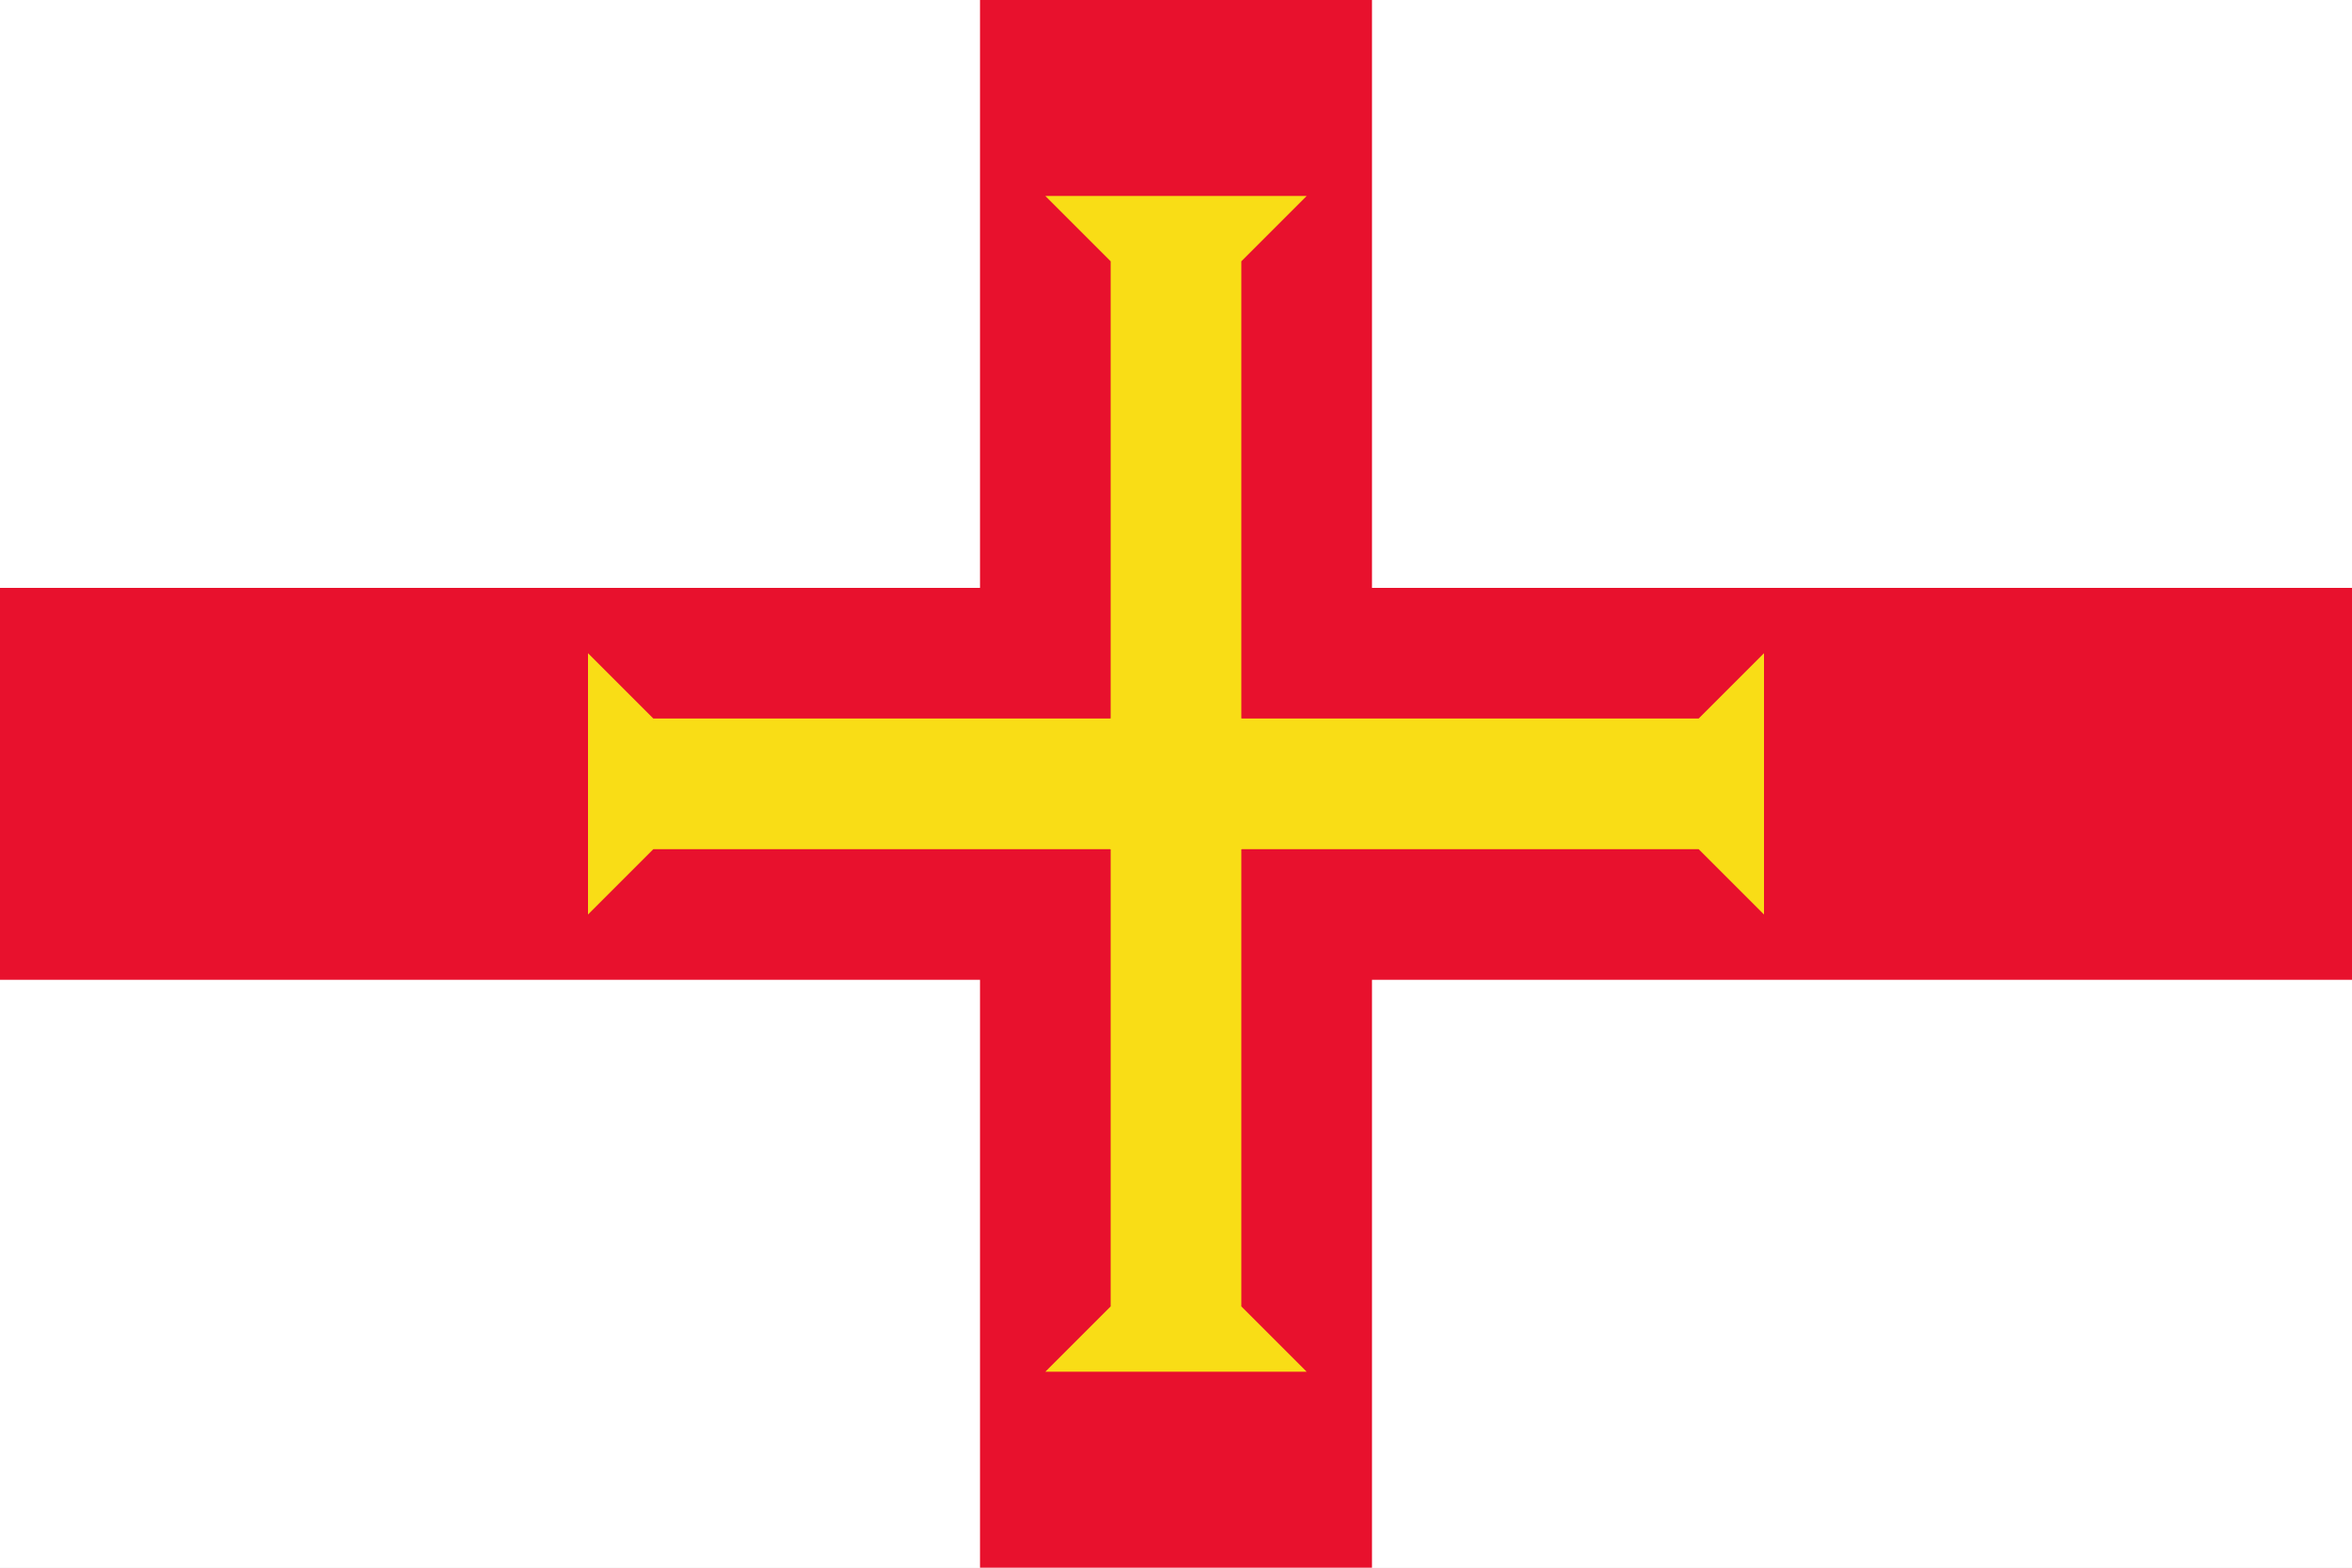
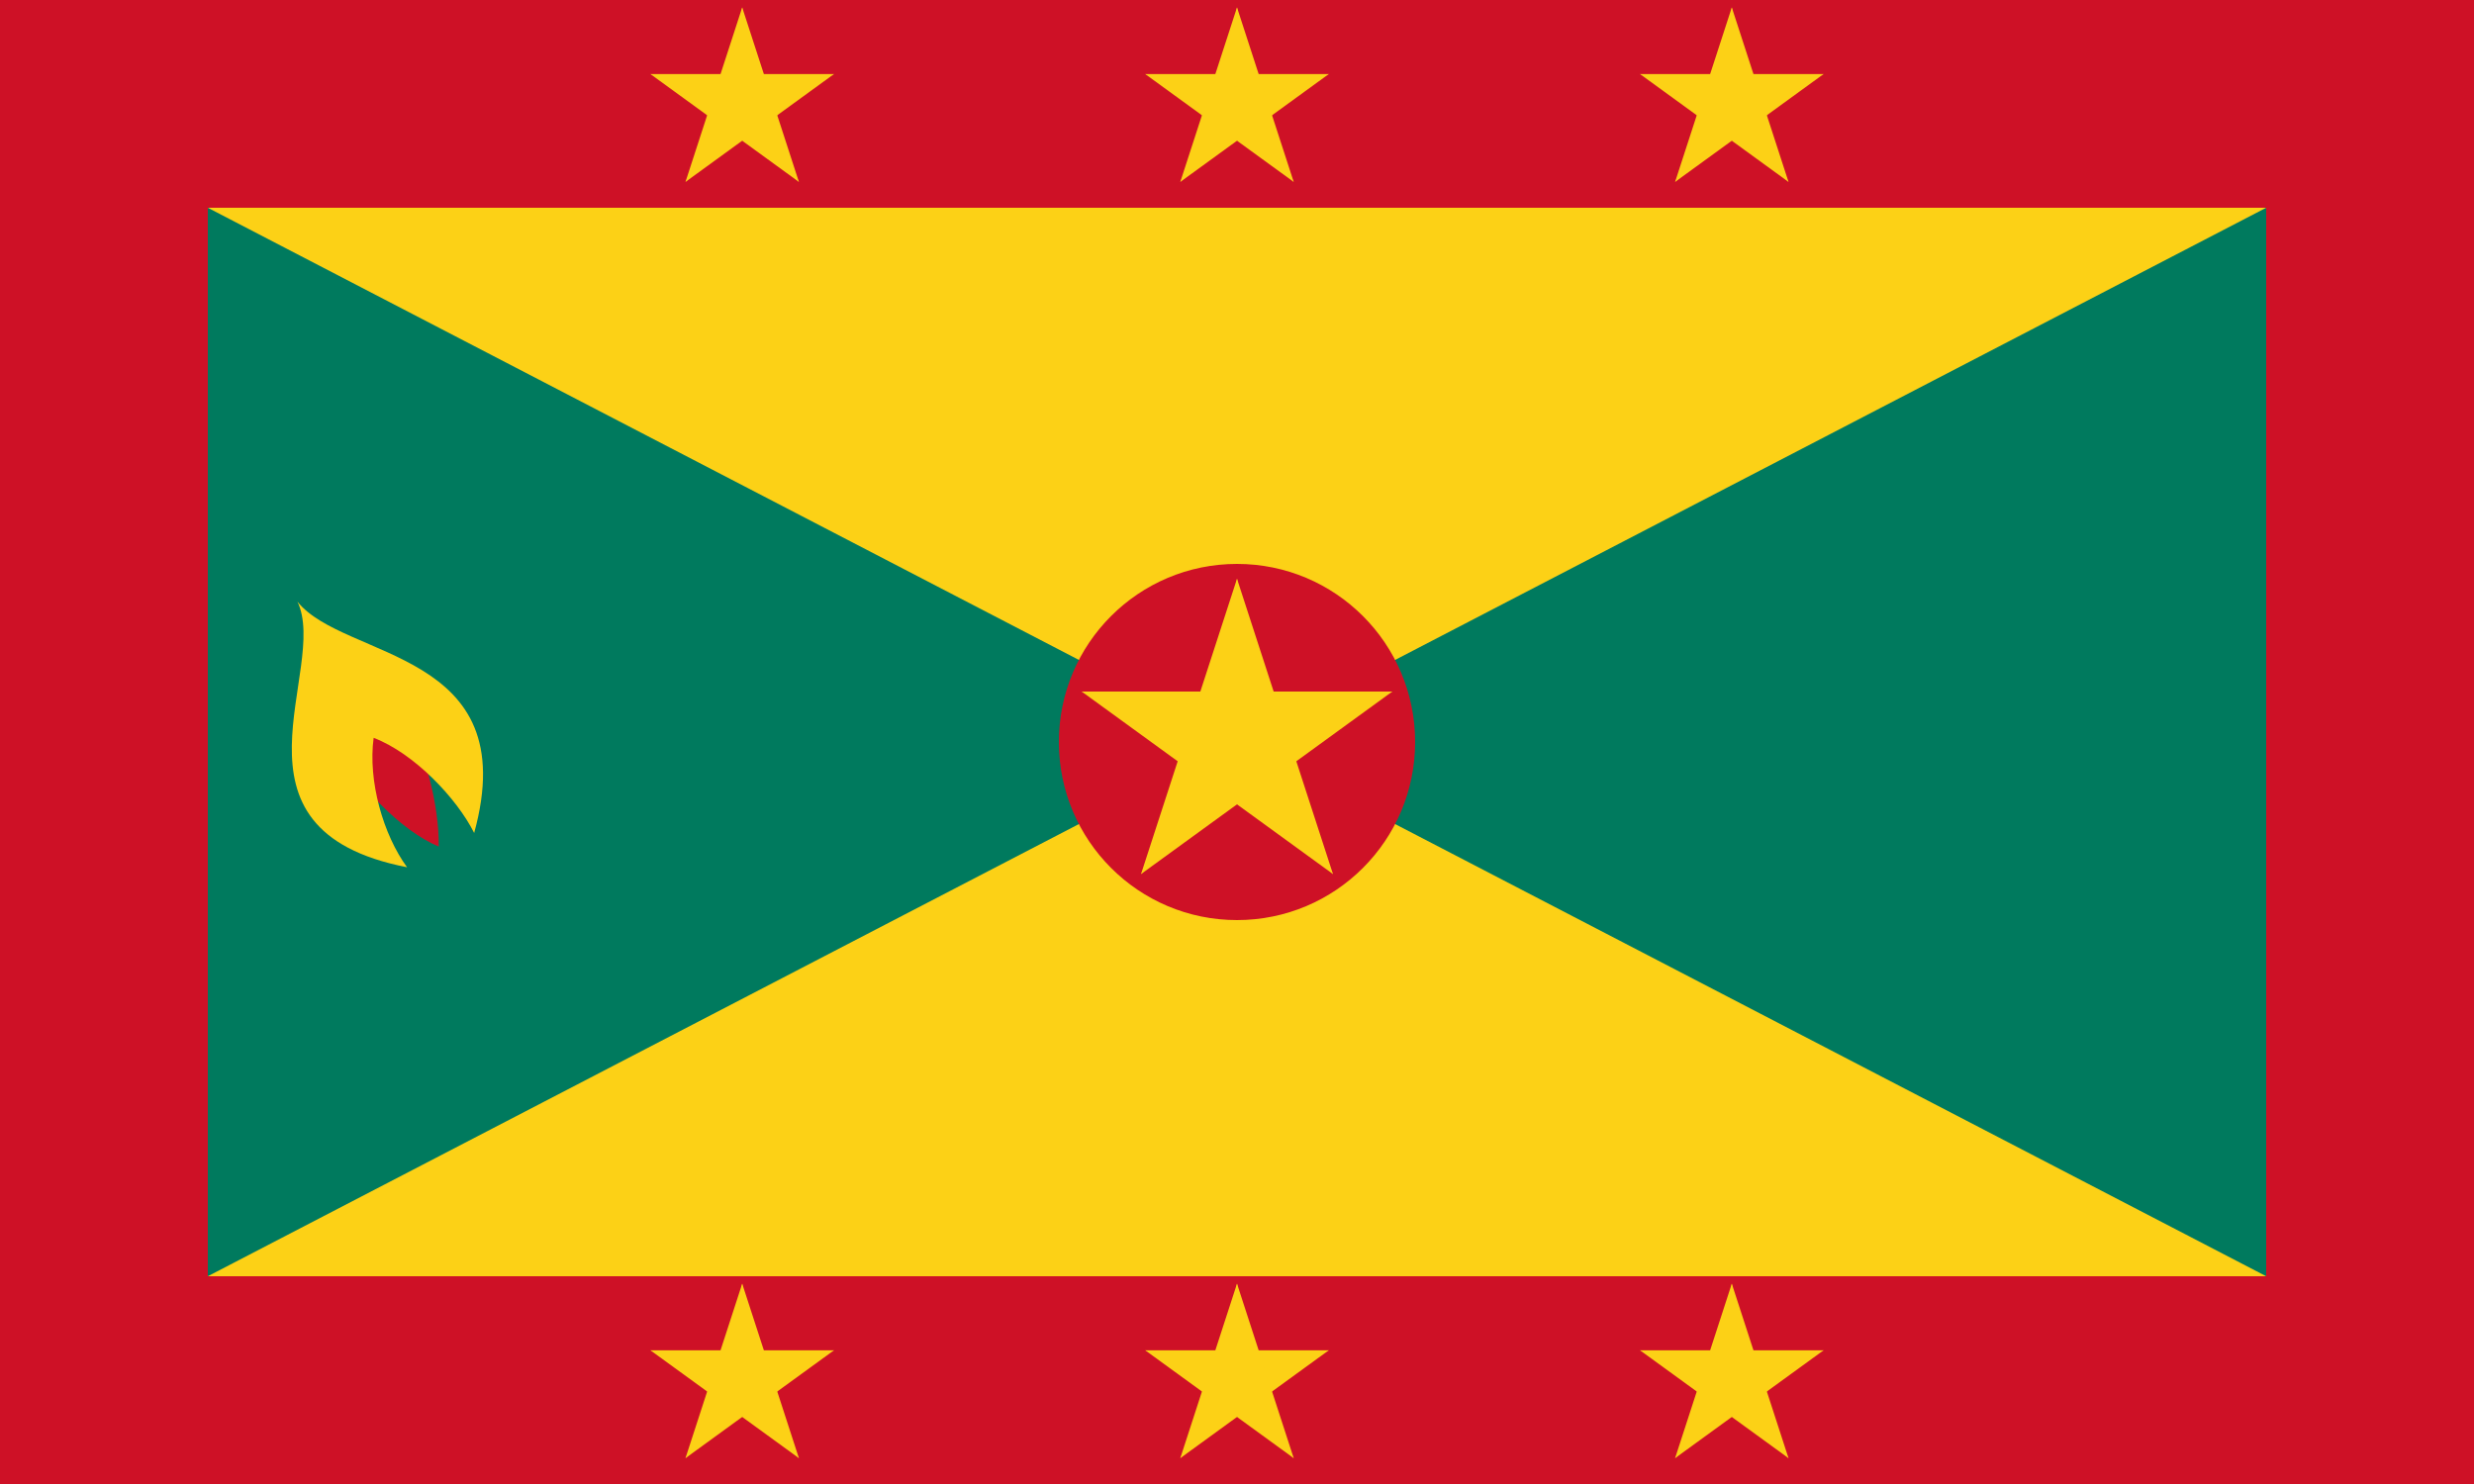
- <svg xmlns="http://www.w3.org/2000/svg" xmlns:xlink="http://www.w3.org/1999/xlink" viewBox="-18 -12 36 24">
-   <rect x="-18" y="-12" width="36" height="24" fill="white" />
-   <path d="M 0,-12 v 24 M -18,0 h 36" stroke="#e8112d" stroke-width="6" fill="none" />
-   <path id="arm" d="M -9,2 l 1,-1 h 9 v -2 h -9 l -1,-1 z" fill="#f9dd16" />
-   <use xlink:href="#arm" transform="rotate(90)" />
-   <use xlink:href="#arm" transform="rotate(-90)" />
-   <use xlink:href="#arm" transform="rotate(180)" />
+ <svg xmlns="http://www.w3.org/2000/svg" xmlns:xlink="http://www.w3.org/1999/xlink" viewBox="0 0 500 300">
+   <defs>
+     <g id="s">
+       <g id="c">
+         <path id="t" d="M 0,-1 v 1 h .5" transform="rotate(18 0,-1)" fill="#fcd116" />
+         <use xlink:href="#t" transform="scale(-1,1)" />
+       </g>
+       <use xlink:href="#c" transform="rotate(72)" />
+       <use xlink:href="#c" transform="rotate(144)" />
+       <use xlink:href="#c" transform="rotate(216)" />
+       <use xlink:href="#c" transform="rotate(288)" />
+     </g>
+   </defs>
+   <rect width="500" height="300" fill="#ce1126" />
+   <rect x="42" y="42" width="416" height="216" fill="#007a5e" />
+   <path d="M 42,42 h 416 l -416,216 h 416 z" fill="#fcd116" />
+   <circle cx="250" cy="150" r="36" fill="#ce1126" />
+   <use xlink:href="#s" transform="translate(250,150) scale(33)" />
+   <use xlink:href="#s2" x="-100" />
+   <use id="s2" xlink:href="#s" transform="translate(250,21) scale(19.5)" />
+   <use xlink:href="#s2" x="100" />
+   <use xlink:href="#s2" x="-100" y="258" />
+   <use xlink:href="#s2" y="258" />
+   <use xlink:href="#s2" x="100" y="258" />
+   <path d="M 67.749,150.41 c 4.504,8.39 13.265,17.52 20.916,20.73 c .123,-8.52 -2.9,-19.44 -7.034,-28.14 l -13.882,7.41 z" fill="#ce1126" />
+   <path d="M 60.112,121.63 c 6.529,13.61 -16.933,46.08 22.156,53.69 c -4.822,-6.58 -7.931,-17.44 -6.755,-26.16 c 8.201,3.12 16.83,12.25 20.317,19.23 c 10.23,-37.15 -26.24,-34.89 -35.718,-46.76 z" fill="#fcd116" />
</svg>
